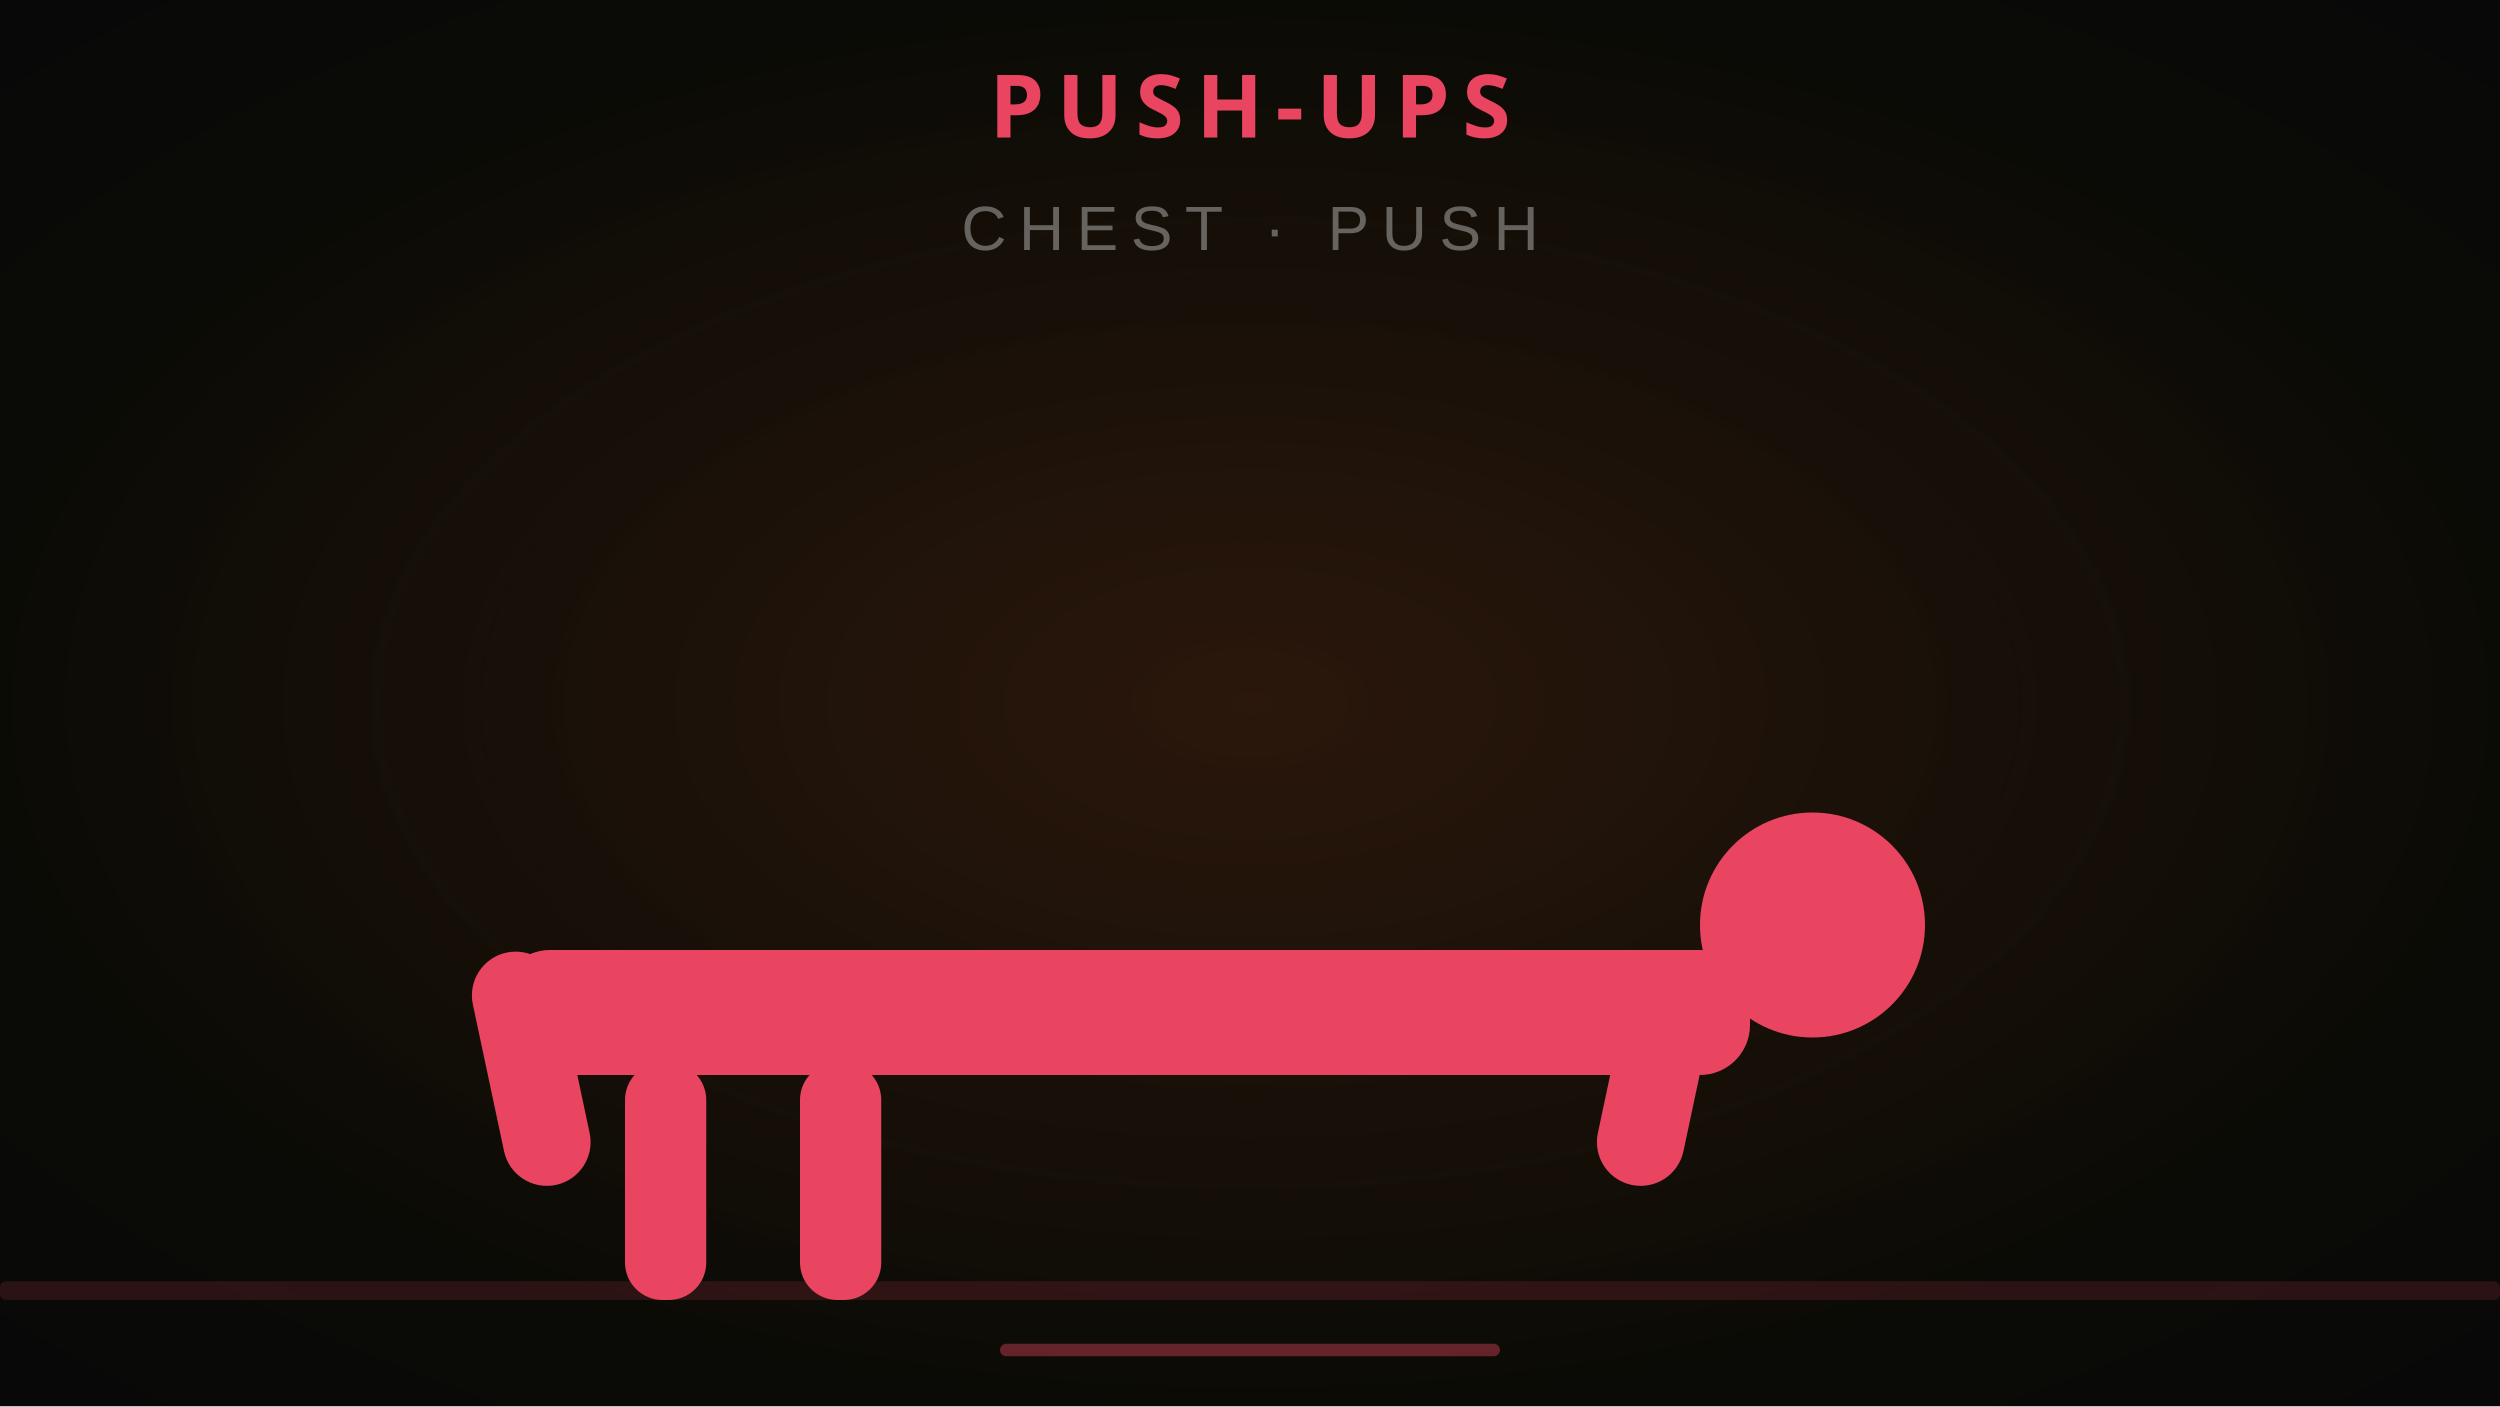
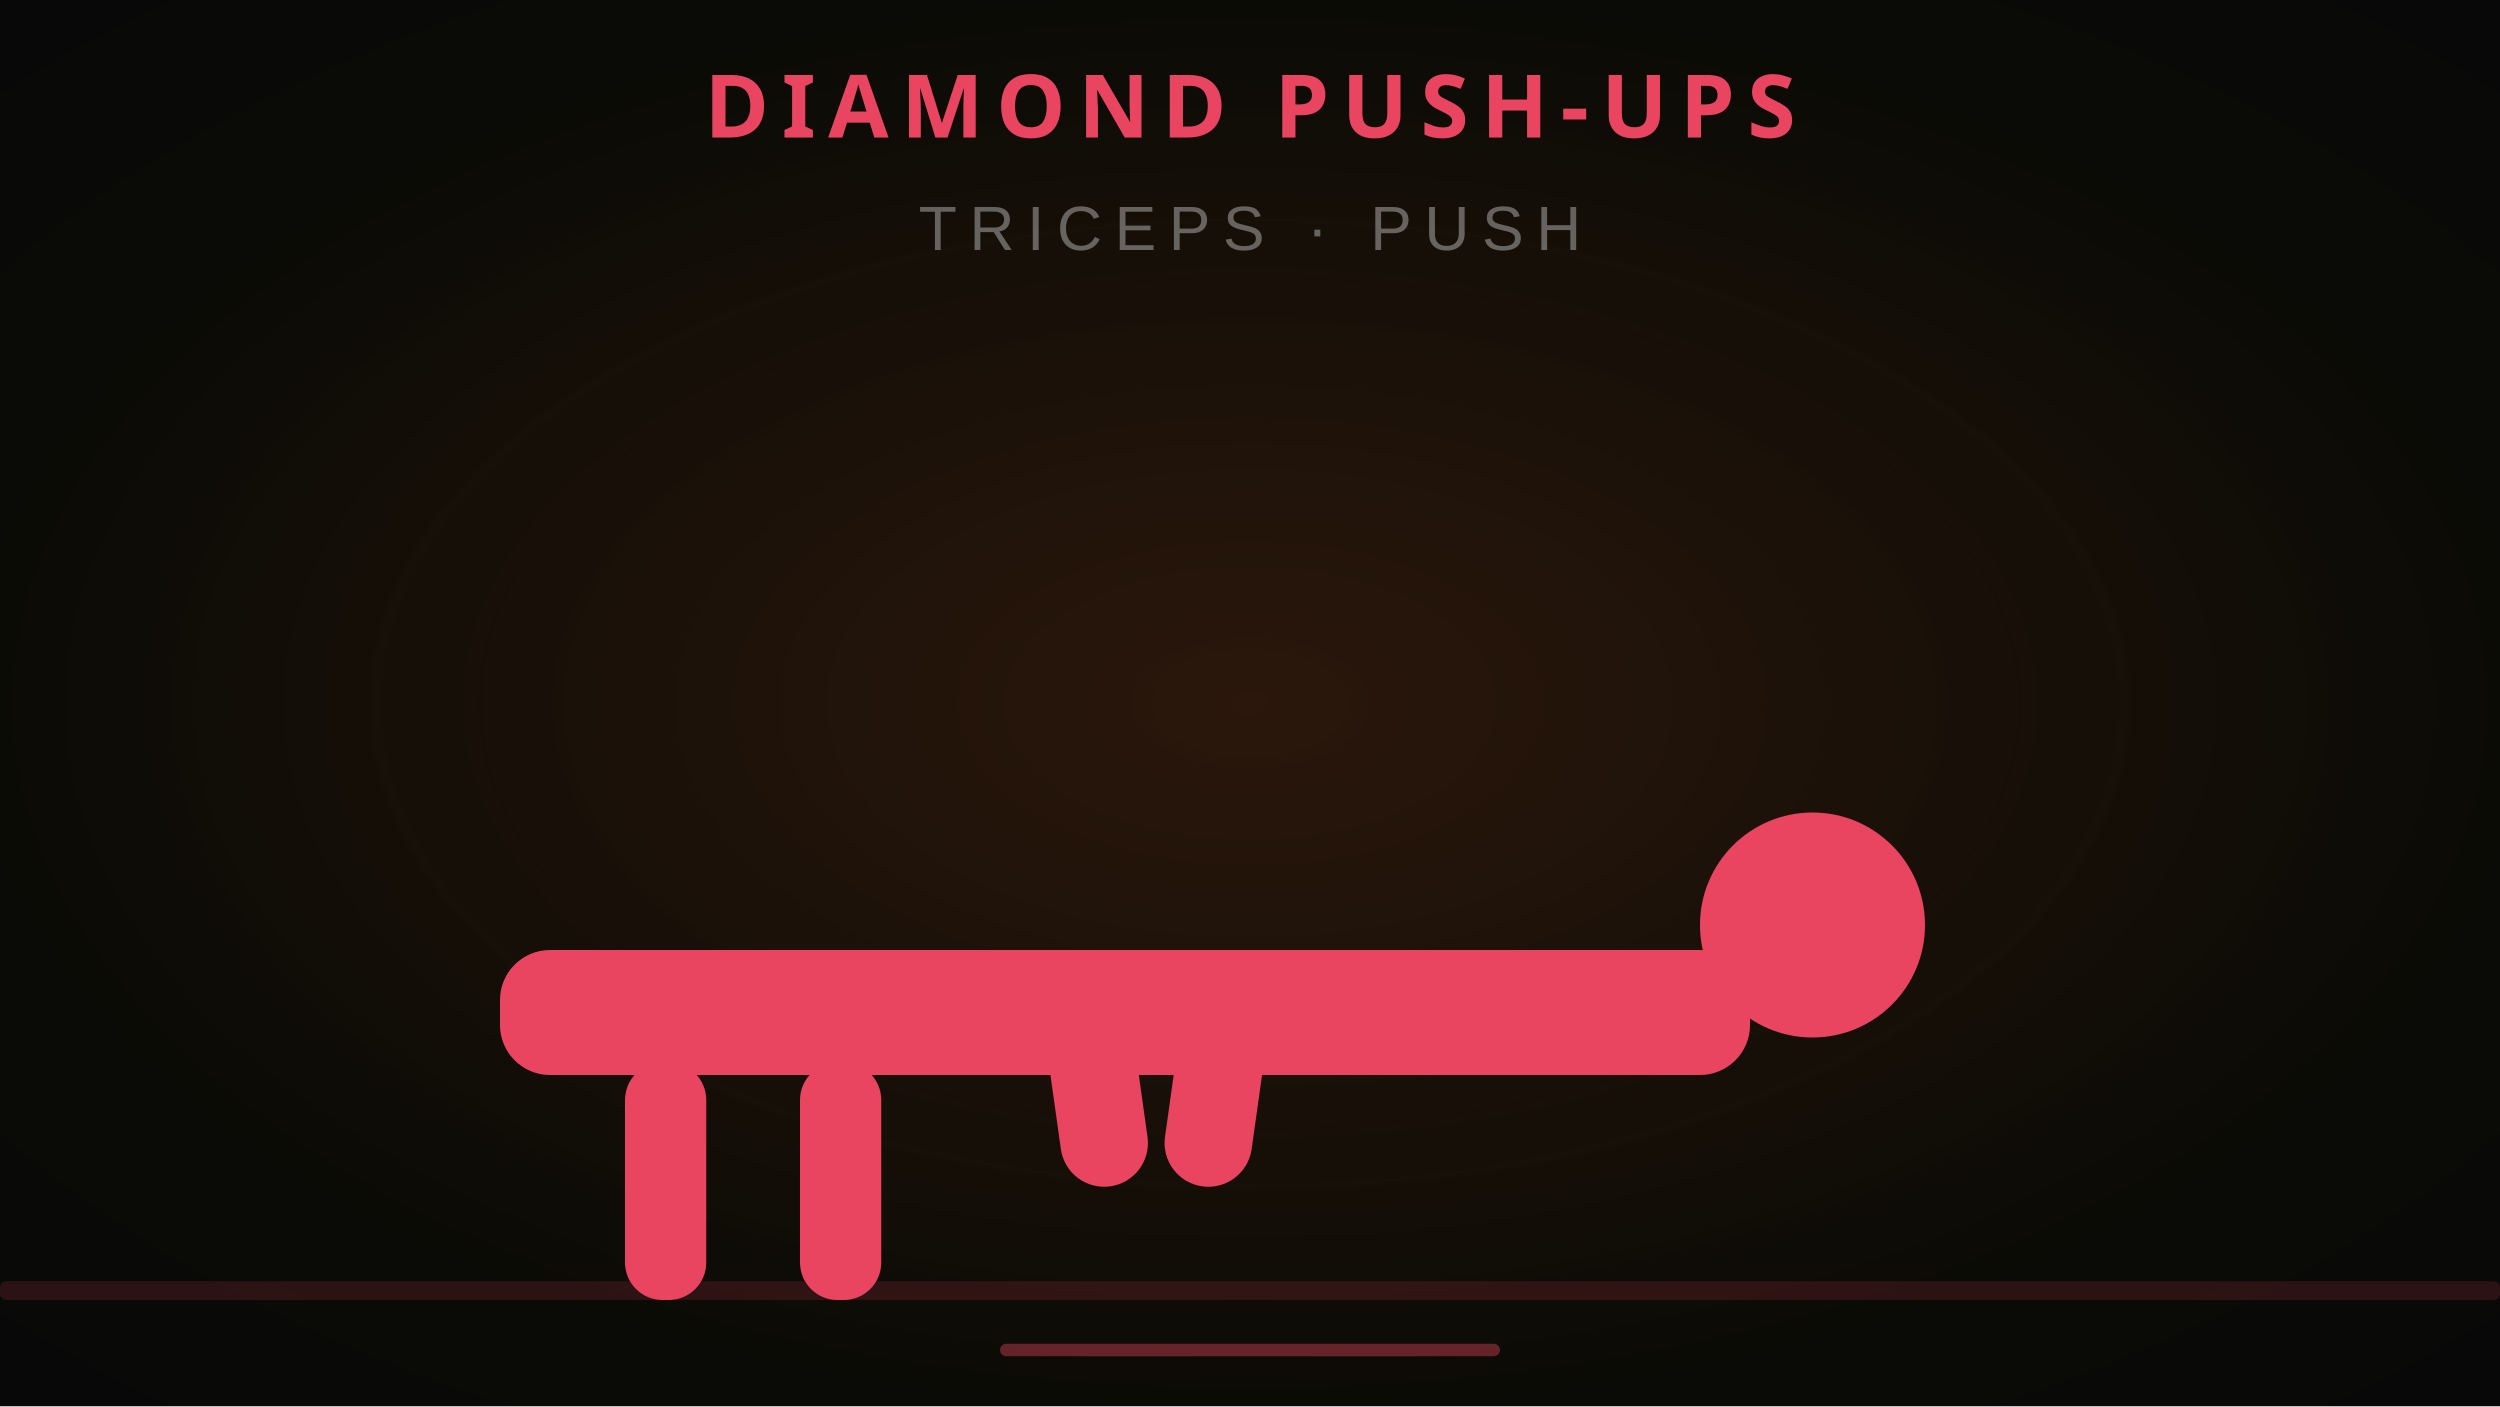
<svg xmlns="http://www.w3.org/2000/svg" viewBox="0 0 400 225">
  <defs>
    <radialGradient id="bg" cx="50%" cy="50%" r="70%">
      <stop offset="0%" stop-color="#111100" />
      <stop offset="100%" stop-color="#080808" />
    </radialGradient>
    <radialGradient id="glow" cx="50%" cy="50%" r="50%">
      <stop offset="0%" stop-color="#e94560" stop-opacity="0.12" />
      <stop offset="100%" stop-color="#e94560" stop-opacity="0" />
    </radialGradient>
  </defs>
  <rect width="400" height="225" fill="url(#bg)" />
  <rect width="400" height="225" fill="url(#glow)" />
  <rect x="0" y="205" width="400" height="3" rx="1" fill="#e94560" opacity="0.15" />
  <circle cx="290" cy="148" r="18" fill="#e94560" />
  <rect x="80" y="152" width="200" height="20" rx="8" fill="#e94560" />
-   <rect x="78" y="152" width="14" height="38" rx="7" fill="#e94560" transform="rotate(-12 85 171)" />
-   <rect x="258" y="152" width="14" height="38" rx="7" fill="#e94560" transform="rotate(12 265 171)" />
+   <rect x="168" y="152" width="14" height="38" rx="7" fill="#e94560" transform="rotate(-8 175 171)" />
+   <rect x="188" y="152" width="14" height="38" rx="7" fill="#e94560" transform="rotate(8 195 171)" />
  <rect x="100" y="170" width="13" height="38" rx="6" fill="#e94560" />
  <rect x="128" y="170" width="13" height="38" rx="6" fill="#e94560" />
-   <text x="200" y="22" text-anchor="middle" font-family="Arial Black, sans-serif" font-size="14" font-weight="900" fill="#e94560" letter-spacing="2">PUSH-UPS</text>
-   <text x="200" y="40" text-anchor="middle" font-family="Arial, sans-serif" font-size="10" fill="rgba(255,255,255,0.35)" letter-spacing="2">CHEST · PUSH</text>
+   <text x="200" y="22" text-anchor="middle" font-family="Arial Black, sans-serif" font-size="14" font-weight="900" fill="#e94560" letter-spacing="2">DIAMOND PUSH-UPS</text>
+   <text x="200" y="40" text-anchor="middle" font-family="Arial, sans-serif" font-size="10" fill="rgba(255,255,255,0.35)" letter-spacing="2">TRICEPS · PUSH</text>
  <rect x="160" y="215" width="80" height="2" rx="1" fill="#e94560" opacity="0.4" />
</svg>
